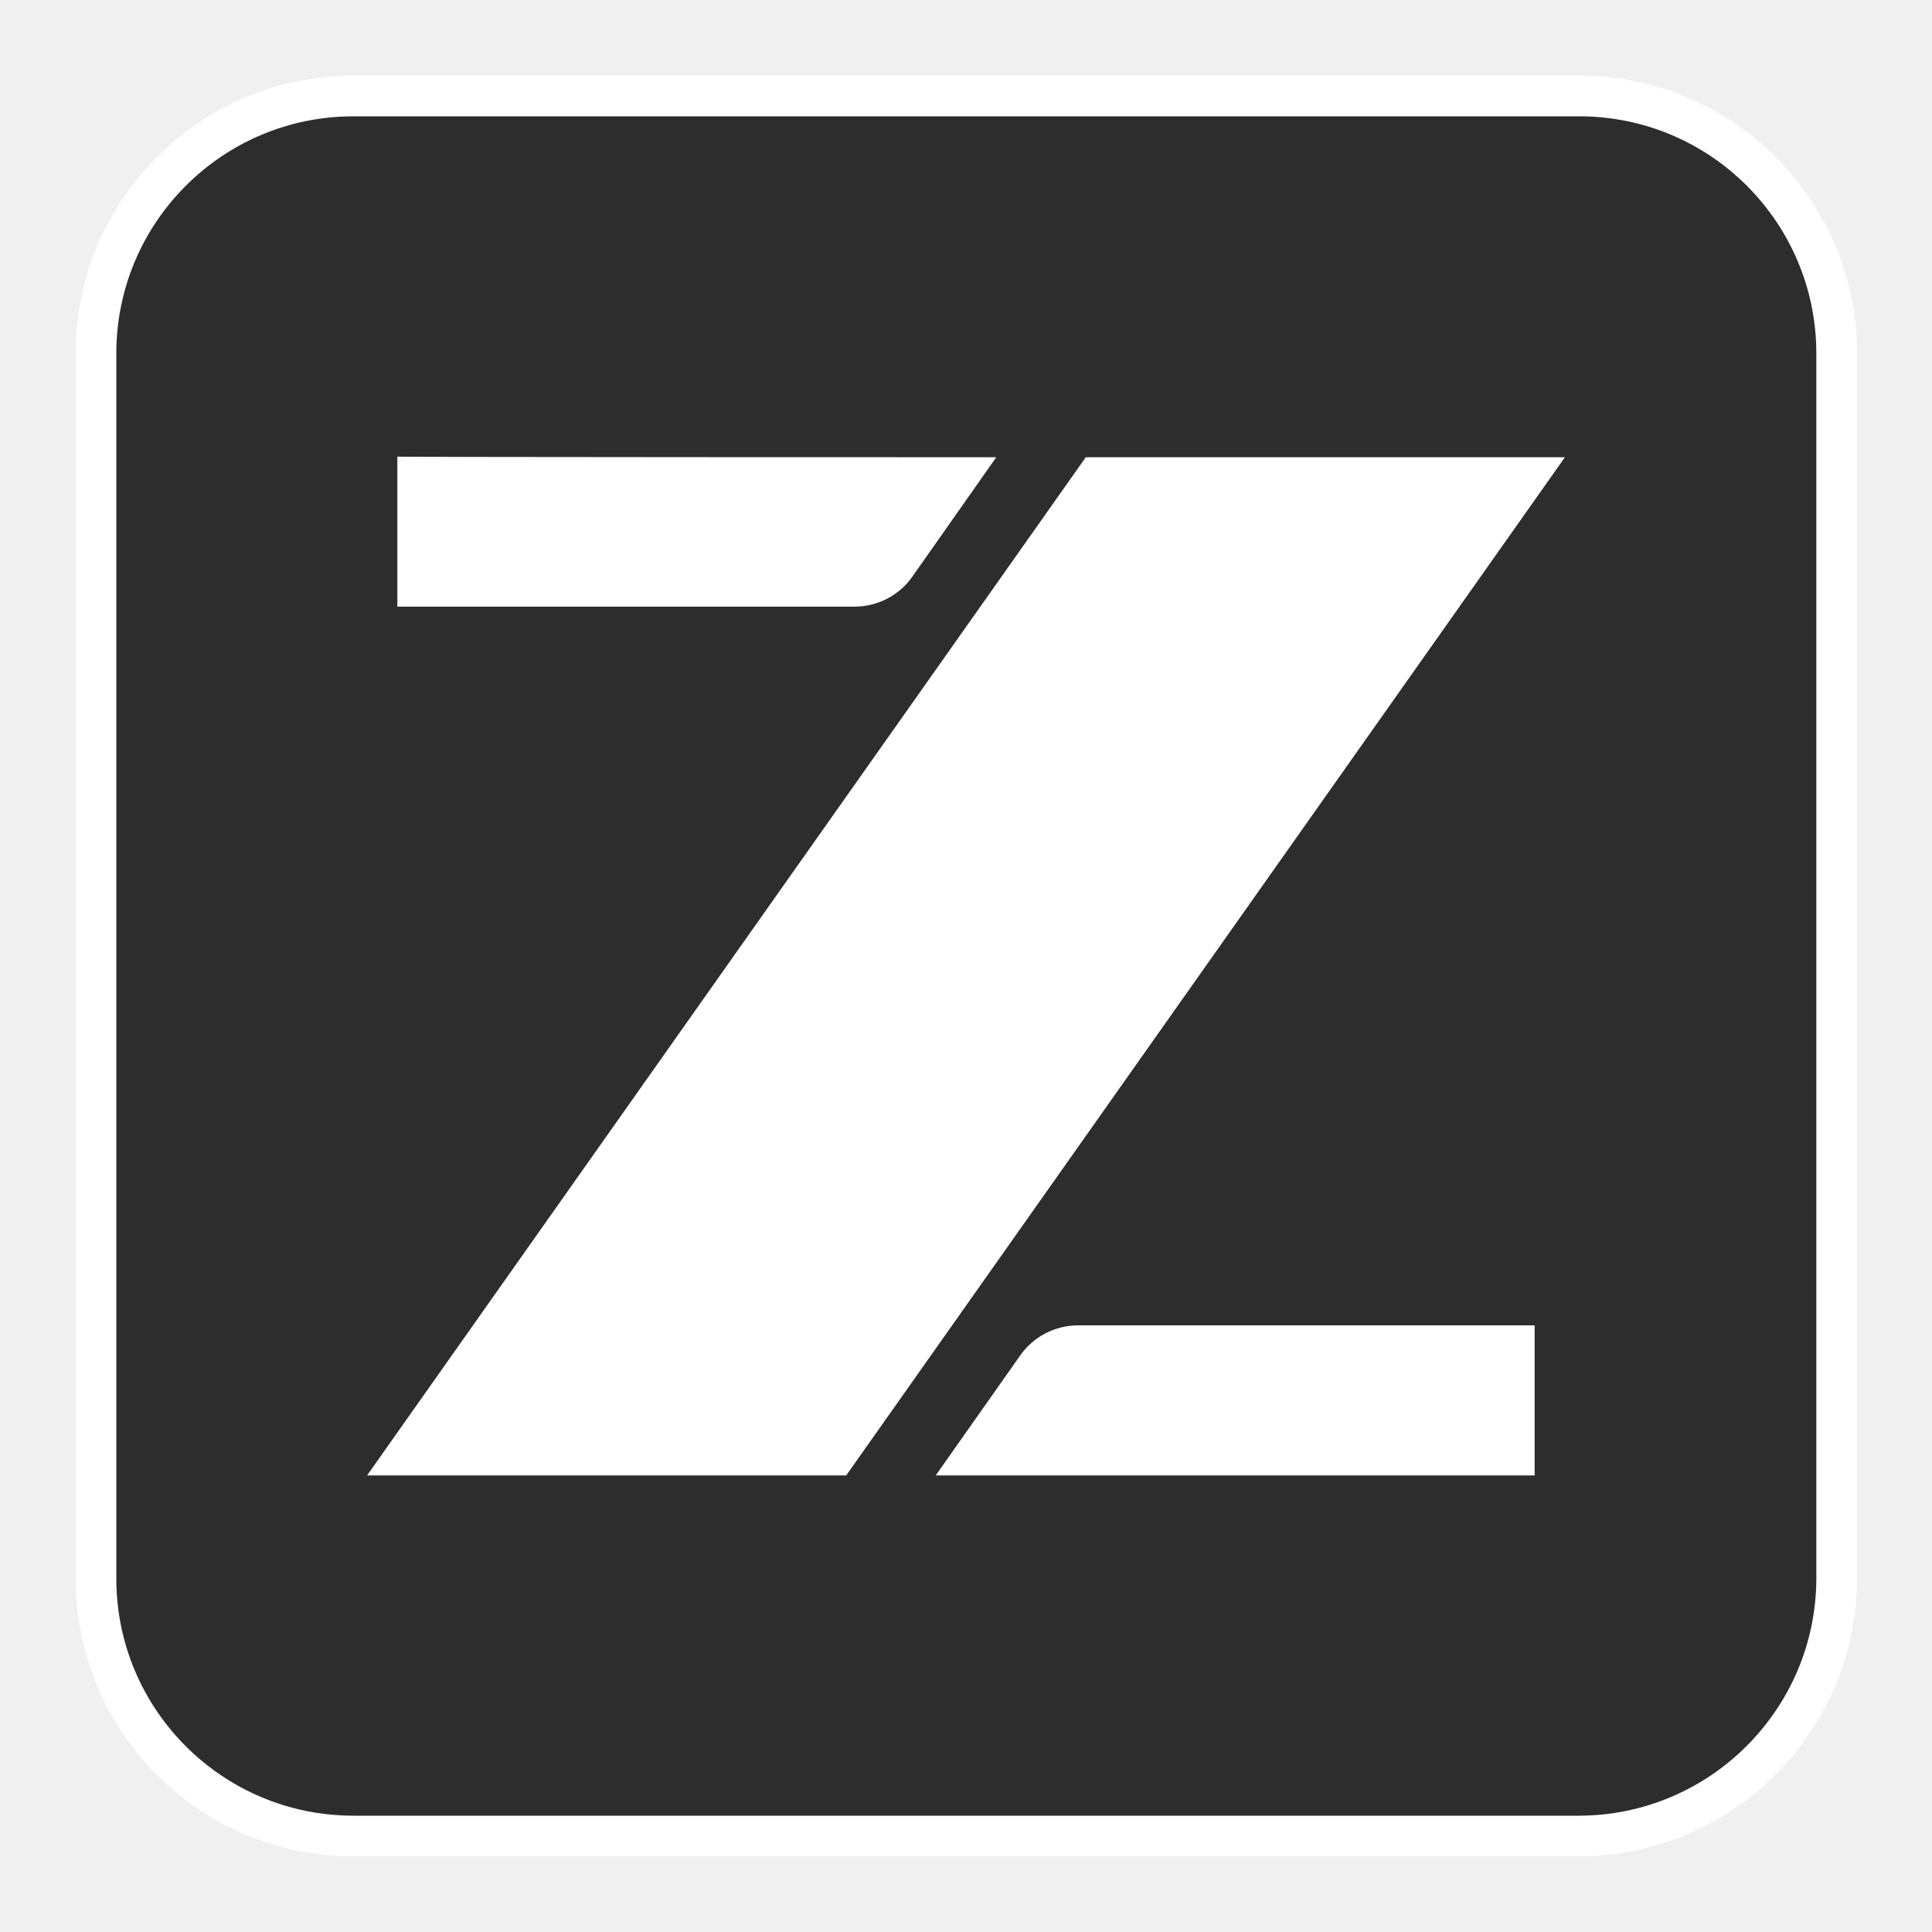
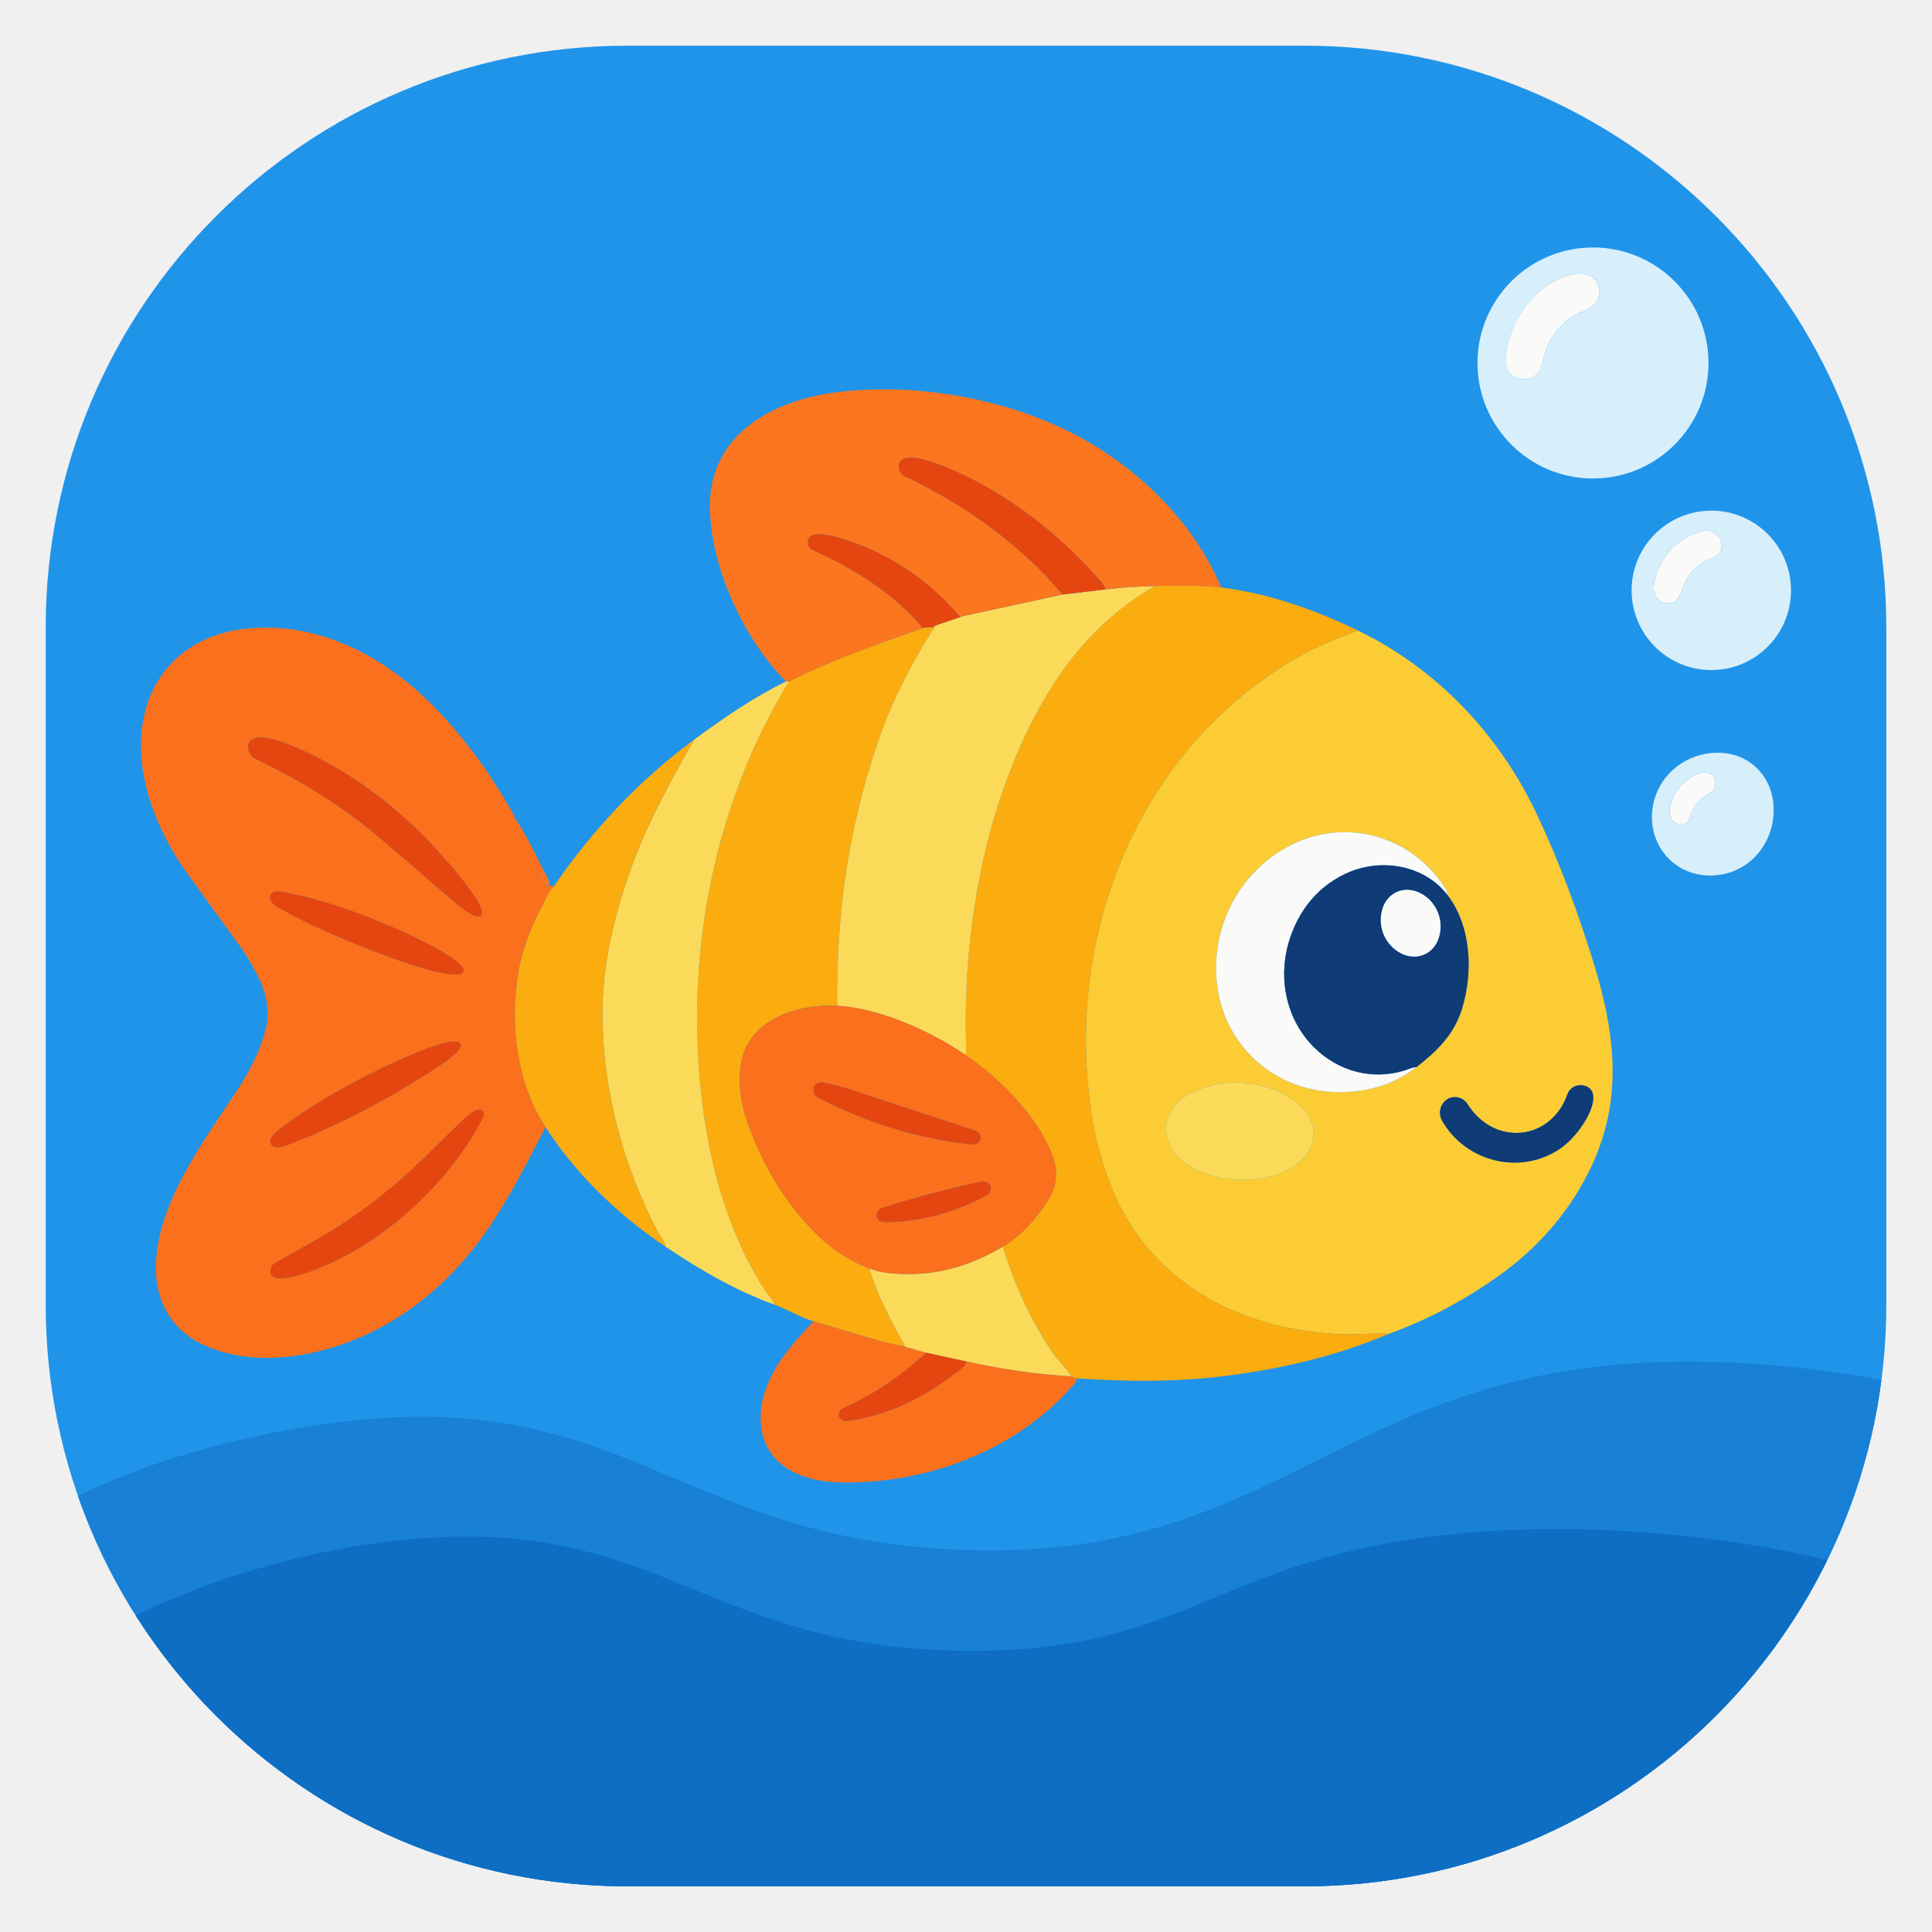
- <svg xmlns="http://www.w3.org/2000/svg" version="1.1" x="0px" y="0px" viewBox="0 0 30 30" style="enable-background:new 0 0 30 30;" xml:space="preserve">
+ <svg xmlns="http://www.w3.org/2000/svg" id="Layer_1" data-name="Layer 1" viewBox="0 0 1254 1254">
  <defs>
-     <style type="text/css">
-     .st194{fill:#2D2D2D;stroke:#FFFFFF;stroke-width:0.632;stroke-miterlimit:10;}
-     .st23{fill:#FFFFFF;}
+     <style>
+       .cls-1 {
+         fill: none;
+       }

-     .z-breathe {
-       animation: breathe 2.5s ease-in-out infinite;
-     }
+       .cls-2 {
+         fill: #fbac0e;
+       }

-     @keyframes breathe {
-       0%, 100% { opacity: 0.7; }
-       50% { opacity: 1; }
-     }
-   </style>
+       .cls-3 {
+         fill: #2094e9;
+       }
+ 
+       .cls-4 {
+         fill: #0e6ec4;
+       }
+ 
+       .cls-5 {
+         fill: #fb761e;
+       }
+ 
+       .cls-6 {
+         fill: #d7effa;
+       }
+ 
+       .cls-7 {
+         fill: #fb701c;
+       }
+ 
+       .cls-8 {
+         fill: #fbda59;
+       }
+ 
+       .cls-9 {
+         fill: #fafaf9;
+       }
+ 
+       .cls-10 {
+         fill: #fbcc34;
+       }
+ 
+       .cls-11 {
+         fill: #1880d7;
+       }
+ 
+       .cls-12 {
+         fill: #e5460f;
+       }
+ 
+       .cls-13 {
+         fill: #0f3b76;
+       }
+ 
+       .cls-14 {
+         clip-path: url(#clippath);
+       }
+     </style>
+     <clipPath id="clippath">
+       <rect class="cls-1" x="29.66" y="29.66" width="1194.69" height="1194.69" rx="377.69" ry="377.69" />
+     </clipPath>
  </defs>
+   <rect class="cls-3" x="29.66" y="29.66" width="1194.69" height="1194.69" rx="377.69" ry="377.69" />
+   <g class="cls-14">
+     <path class="cls-11" d="M-47.61,1066.85c30.45-95.72,193.34-137.4,284.26-145.52,171.3-15.29,209.01,77.39,385.79,84.6,207.66,8.48,246.2-115.71,456.85-121.94,169.39-5,396.4,67.94,419.63,179.47,40.08,192.5-516.89,629.94-1008.46,514.38-308.78-72.59-585.49-361.9-538.07-511Z" />
+     <path class="cls-4" d="M-7,1145.92c3.37-73.07,162.9-141.86,291.03-148.12,147.71-7.22,179.76,72.28,342.97,73.67,144.25,1.23,162.1-60.51,316.93-75.81,178.5-17.64,398.17,40.37,409.48,118.92,13.72,95.36-275.69,250.77-558.38,285.14C402.52,1447.46-12.54,1266.16-7,1145.92Z" />
+   </g>
  <g>
-     <path class="st194" d="M24.51,28.51H5.49c-2.21,0-4-1.79-4-4V5.49c0-2.21,1.79-4,4-4h19.03c2.21,0,4,1.79,4,4v19.03     C28.51,26.72,26.72,28.51,24.51,28.51z" />
-     <g class="z-breathe">
-       <path class="st23" d="M15.47,7.1l-1.3,1.85c-0.2,0.29-0.54,0.47-0.9,0.47h-7.1V7.09C6.16,7.1,15.47,7.1,15.47,7.1z" />
-       <polygon class="st23" points="24.3,7.1 13.14,22.91 5.7,22.91 16.86,7.1" />
-       <path class="st23" d="M14.53,22.91l1.31-1.86c0.2-0.29,0.54-0.47,0.9-0.47h7.09v2.33H14.53z" />
+     <g>
+       <g>
+         <path class="cls-6" d="M1108.93,235.6c0,41.41-33.57,74.97-74.97,74.97s-74.97-33.57-74.97-74.97,33.57-74.97,74.97-74.97,74.97,33.57,74.97,74.97ZM1001.37,234.39c2.77-14.44,12.99-27.52,26.18-32.31,7.31-2.66,11.53-7.61,10.21-15.36-1.03-6.05-7.19-10.28-14.31-9.13-25.72,4.18-44.16,29.53-46.24,55.14-.59,7.26,4.31,13.04,10.97,13.44s11.69-3.89,13.21-11.78Z" />
+         <path class="cls-9" d="M1001.37,234.39c-1.51,7.89-6.31,12.2-13.21,11.78s-11.56-6.18-10.97-13.44c2.08-25.61,20.52-50.96,46.24-55.14,7.12-1.16,13.28,3.08,14.31,9.13,1.32,7.76-2.9,12.71-10.21,15.36-13.19,4.79-23.41,17.87-26.18,32.31Z" />
+       </g>
+       <g>
+         <g>
+           <path class="cls-6" d="M1162.49,383.18c0,28.57-23.16,51.73-51.73,51.73s-51.73-23.16-51.73-51.73,23.16-51.73,51.73-51.73,51.73,23.16,51.73,51.73ZM1112.06,361.95c4.97-1.85,6.42-7.75,4.64-11.37-1.63-3.31-5.6-6.96-10.54-6.02-17.24,3.29-31.26,19.14-32.73,36.46-.45,5.32,3.28,9.5,7.08,10.19,15.64,2.83,5.12-19.42,31.55-29.25Z" />
+           <path class="cls-9" d="M1112.06,361.95c-26.44,9.83-15.91,32.09-31.55,29.25-3.8-.69-7.53-4.87-7.08-10.19,1.48-17.31,15.49-33.17,32.73-36.46,4.93-.94,8.9,2.72,10.54,6.02,1.79,3.62.33,9.52-4.64,11.37Z" />
+         </g>
+         <g>
+           <path class="cls-6" d="M1114.71,568.01c-24.75,2.78-44.08-16.48-42.38-40.56,1.58-22.4,20.52-38.99,42.89-38.87,18.58.09,33.13,12.9,35.6,31.31,3.09,23.06-12.1,45.43-36.11,48.13ZM1109.51,515.05c3.73-1.78,4.81-6.11,3.24-9.91-1.12-2.71-5.13-4.78-9.21-3.43-10.57,3.5-18.87,13.34-19.82,24.55-.38,4.55,1.72,7.83,5.72,8.61,10.75,2.1,4.18-12.25,20.06-19.82Z" />
+           <path class="cls-9" d="M1109.51,515.05c-15.89,7.57-9.31,21.92-20.06,19.82-4-.78-6.11-4.06-5.72-8.61.95-11.21,9.25-21.05,19.82-24.55,4.07-1.35,8.09.72,9.21,3.43,1.57,3.8.49,8.13-3.24,9.91Z" />
+         </g>
+       </g>
+     </g>
+     <g>
+       <g>
+         <path class="cls-7" d="M352.86,565.1c-.08,1.65-.71,3.22-2.1,4.95.43,2.91,3.18,4.47,5.74,4.04,0,.23.02.49-.02.72-.16,1.02-.22,2.3.87,2.79-9.37,17.46-17.98,34.55-21.17,55.36-5.13,33.49-.74,69.56,17.89,98.57-11.95,23.04-23.36,46.05-38.6,67.88-20.72,29.68-47.3,53.34-80.49,68.08-31.83,14.13-73.38,20.47-105.33,4.21-16.6-8.45-26.72-24-28.22-42.78-3.44-43.09,30.28-87.39,52.58-121.39,7.52-11.47,13.68-23.19,17.65-36.24,3.98-13.07,1.87-25.93-4.27-37.73-3.48-6.69-6.84-12.76-11.27-18.89l-34.46-47.66c-20.54-28.41-35.89-67.17-28.11-102.54,7.03-31.99,31.83-52.01,63.68-56.1,47.96-6.15,91.91,17.07,124.73,50.61,19.95,20.38,36.31,43.32,50.43,68.05,1.18,2.07,1.69,3.77,2.94,5.65,6.94,10.43,12.06,21.61,17.53,32.43ZM279.77,547.55c-21.01-22.02-44.68-40.68-71.64-54.83-8-4.2-44.62-22.84-47.01-9-.42,2.42.96,7.15,4.34,8.73,30.79,14.47,58.92,32.21,84.89,54.6l41.54,35.82c3.27,2.82,17.36,15.5,20.5,11.04,4.32-6.14-26.54-40-32.61-46.36ZM262.62,605.29c-24.2-11.04-48.67-20.04-74.81-25.58-3.39-.72-8.71-1.98-11.09-.14-3.72,2.88.08,7.31,3.31,9.15,21.96,12.5,44.73,21.93,68.48,30.92,8.05,3.05,47.96,17.74,52.1,11.27,4.02-6.27-31.86-22.83-37.99-25.62ZM188.55,742.48c33.4-13.21,64.36-29.56,93.98-48.97,3.91-2.57,19.94-12.59,15.9-16.52-6.26-6.09-55.13,18.29-64.54,23.23-19.22,10.11-37.28,20.7-54.21,34.15-2.66,2.11-6.31,6.63-2.97,9.32,2.55,2.05,7.87.36,11.83-1.21ZM210.44,821.7c42.09-17.94,82.3-55.88,103.07-96.36.91-1.78.46-3.96-.5-4.62-3.94-2.71-11.68,5.33-15.24,8.81l-20.88,20.41c-22.3,21.8-46.26,40.6-73.52,55.85l-24.81,13.88c-2.61,1.46-3.5,4.98-2.62,7.36,2.85,7.67,28.36-2.71,34.51-5.33Z" />
+         <path class="cls-5" d="M356.5,574.08c-2.56.43-5.32-1.14-5.74-4.04,1.39-1.73,2.02-3.3,2.1-4.95,1.46,2.88,3.64,5.59,3.64,8.99Z" />
+         <path class="cls-12" d="M279.77,547.55c6.07,6.36,36.92,40.22,32.61,46.36-3.14,4.46-17.23-8.21-20.5-11.04l-41.54-35.82c-25.96-22.39-54.09-40.13-84.89-54.6-3.37-1.59-4.76-6.31-4.34-8.73,2.39-13.84,39.01,4.8,47.01,9,26.97,14.15,50.63,32.81,71.64,54.83Z" />
+         <path class="cls-12" d="M210.44,821.7c-6.14,2.62-31.66,13-34.51,5.33-.88-2.37.02-5.9,2.62-7.36l24.81-13.88c27.27-15.26,51.22-34.05,73.52-55.85l20.88-20.41c3.56-3.48,11.31-11.52,15.24-8.81.96.66,1.42,2.84.5,4.62-20.77,40.48-60.98,78.42-103.07,96.36Z" />
+         <path class="cls-12" d="M188.55,742.48c-3.96,1.57-9.28,3.26-11.83,1.21-3.34-2.68.31-7.21,2.97-9.32,16.93-13.45,34.98-24.04,54.21-34.15,9.41-4.95,58.28-29.32,64.54-23.23,4.03,3.93-11.99,13.95-15.9,16.52-29.62,19.41-60.58,35.76-93.98,48.97Z" />
+         <path class="cls-12" d="M262.62,605.29c6.13,2.8,42.01,19.35,37.99,25.62-4.14,6.46-44.05-8.23-52.1-11.27-23.75-8.99-46.52-18.42-68.48-30.92-3.23-1.84-7.03-6.27-3.31-9.15,2.38-1.84,7.7-.58,11.09.14,26.14,5.54,50.61,14.54,74.81,25.58Z" />
+       </g>
+       <g>
+         <path class="cls-10" d="M901.34,865.8c-8.35-.78-17.39.42-26.57.26-65.24-1.11-127.14-31.26-152.73-93.97-7.21-17.66-11.75-35.04-14.33-54.18-15.03-111.27,29.47-225.75,126.36-286.43,15.36-9.62,30.95-16.21,47.32-22.19,51.18,24.72,91.7,67.36,116.23,119.42,14.61,31.02,26.32,62.67,36.49,95.48,13.99,45.13,19.62,87.89-.7,131.81-13.61,29.41-34.43,53.44-60.84,72.25-22.17,15.8-46.09,28.46-71.23,37.55ZM919.2,692.76c13.05-10.29,24.43-20.66,29.83-38.33,7.17-23.46,6-53.42-9.71-73.7.25-2.14-1.01-3.79-2.3-5.73-22.47-33.85-66.18-44.82-101.78-25.08-31.36,17.39-48.9,51.43-45.5,87.2,3.9,41.07,37.26,71.23,78.39,71.75,19.15.24,36.83-4.89,51.06-16.12ZM849.41,747.22c6.71-10.95,2.45-23.75-7.92-31.67-19.47-14.87-47.84-17.18-69.48-5.55-12.32,6.62-18.6,19.7-13.17,32.37,11.98,27.96,73.76,32.27,90.57,4.84ZM936.2,727.69c15.3,26.38,49.9,35.01,75.41,18.54,15.61-10.08,31.67-38.3,16.35-41.65-4.5-.98-9.07,1.19-10.79,6.16-5.31,15.35-19.46,25.93-36,24.48-12.21-1.07-22.21-8.45-28.54-18.47-3.12-4.94-9.29-5.9-13.46-3.11-4.13,2.76-6.1,8.64-2.96,14.05Z" />
+         <path class="cls-2" d="M792.71,381.36c31.21,3.87,60.62,14.37,88.69,27.92-16.38,5.98-31.96,12.57-47.32,22.19-96.89,60.68-141.39,175.17-126.36,286.43,2.59,19.15,7.12,36.52,14.33,54.18,25.59,62.71,87.49,92.86,152.73,93.97,9.18.16,18.22-1.04,26.57-.26-33.39,14.21-68.88,22.58-105.48,27.21-32.82,4.15-64.74,3.82-97.03,1.66-1.23-.08-2.41-1.12-3.5-1.31-3.22-5.64-8.38-9.7-12.29-15.54-14.24-21.29-24.98-44.51-32.07-68.69,12-7.09,22.05-18.58,29.43-30.21,5.6-8.83,6.35-18.52,3.06-27.9-9.03-25.73-34.62-51.12-56.78-66.25.43-1.95.42-3.88.34-6.61-2.08-75.34,12.32-157.17,50.04-223.02,17.97-31.37,41.71-57.25,72.61-74.77,14.2-.27,28.89-.76,43.04.99Z" />
+         <path class="cls-2" d="M606.59,406.76c-15.05,24.01-27.94,48.56-37.19,76.06-19.36,57.59-26.31,109.96-26.01,169.97-25.64-1.39-59.35,8.8-62.76,39.9-1.41,12.86.53,24.84,4.93,37.06,9.79,27.24,24.77,52.32,45.59,72.47,9.62,9.32,20.65,16.27,33.21,21.17,5.3,18.01,14.29,34.53,23.35,50.9-20.23-4.22-39.83-11.03-59.67-16.66-8.59-2.44-17-7.84-25.48-10.88-1.11-3.6-3.97-6.16-6.25-9.64-33.06-50.64-44.13-118.9-43.87-178.84.33-75.24,20.55-152.38,59.69-215.91,27.77-14.26,57.52-24.09,86.82-34.71,2.26-.82,5.38-.23,7.63-.9Z" />
+         <path class="cls-8" d="M512.14,442.37c-39.15,63.53-59.37,140.67-59.69,215.91-.26,59.94,10.81,128.2,43.87,178.84,2.28,3.49,5.14,6.05,6.25,9.64-25.24-9.06-48.79-22.91-70.88-37.79.01-3.56-2.85-5.68-4.71-9.27-22.09-42.57-35.13-89.5-35.91-137.91-.54-33.78,6.94-65.33,18.04-96.79,10.83-30.73,26.24-58.1,41.41-84.9,18.93-13.93,38.29-27.32,59.61-37.73h2.01Z" />
+         <path class="cls-2" d="M431.69,808.97c-30.27-20.39-57.7-46.43-77.61-77.45-18.62-29.02-23.01-65.08-17.89-98.57,3.19-20.81,11.8-37.9,21.17-55.36.63-.69,1.62-1.55,2.21-2.41,24.75-36.31,55.68-69.13,90.95-95.08-15.17,26.8-30.58,54.18-41.41,84.9-11.09,31.46-18.58,63.01-18.04,96.79.78,48.41,13.82,95.33,35.91,137.91,1.86,3.59,4.73,5.72,4.71,9.27Z" />
+         <path class="cls-5" d="M359.57,575.18c-.59.87-1.58,1.72-2.21,2.41-1.09-.5-1.03-1.77-.87-2.79,1.03.06,2.06.19,3.08.38Z" />
+         <path class="cls-8" d="M849.41,747.22c-16.81,27.43-78.59,23.12-90.57-4.84-5.43-12.67.85-25.75,13.17-32.37,21.64-11.63,50.01-9.32,69.48,5.55,10.37,7.92,14.63,20.71,7.92,31.67Z" />
+         <path class="cls-13" d="M936.2,727.69c-3.14-5.41-1.17-11.29,2.96-14.05,4.18-2.79,10.34-1.83,13.46,3.11,6.33,10.02,16.33,17.4,28.54,18.47,16.54,1.45,30.69-9.13,36-24.48,1.72-4.96,6.3-7.14,10.79-6.16,15.32,3.35-.74,31.57-16.35,41.65-25.51,16.47-60.11,7.84-75.41-18.54Z" />
+         <path class="cls-8" d="M749.67,380.38c-30.9,17.52-54.64,43.4-72.61,74.77-37.72,65.85-52.12,147.68-50.04,223.02.08,2.73.09,4.66-.34,6.61-22.05-15.23-55.72-30.48-83.29-31.97-.3-60.02,6.65-112.39,26.01-169.97,9.25-27.51,22.14-52.05,37.19-76.06-4.19.19,22.51-7.74,16.5-6.43l66.63-14.46,27.83-3.31c10.53-1.25,21.53-1.98,32.12-2.18Z" />
+         <path class="cls-8" d="M650.98,809.13c7.09,24.17,17.83,47.4,32.07,68.69,3.91,5.84,9.07,9.9,12.29,15.54-22.75-1.21-45.53-4.74-67.79-9.59l-26.44-5.75c-4.45-.97-8.93-2.79-13.38-3.71-9.06-16.37-18.05-32.9-23.35-50.9,8.16,3.18,18.67,3.65,27.89,3.5,20.9-.35,40.45-6.98,58.72-17.78Z" />
+         <g>
+           <path class="cls-5" d="M792.71,381.36c-14.14-1.75-28.84-1.26-43.04-.99-10.59.2-21.59.92-32.12,2.18-.5-1.48-1.1-2.98-2.5-4.58-21.65-24.79-46.47-45.89-75.19-62.23-8.86-5.04-50.5-26.82-55.94-15.44-1.32,2.77-.45,7.03,3.29,8.8,39.12,18.57,74.72,43.97,102.52,76.76l-66.63,14.46c-19.2-22.8-44.54-40.11-73.26-49.7-5.97-2-22.86-7.16-25.22-.69-.89,2.43.01,5.85,3.13,7.25,26.88,12.03,52.53,28.05,71.21,50.47-29.3,10.62-59.05,20.45-86.82,34.71h-2.01c-26.65-26.87-47.94-72.03-49.35-110.77-1.78-49.14,40.27-71.87,83.21-77.13,55.53-6.8,121.81,6.31,169.49,36.68,34.69,22.09,63.24,52.85,79.23,90.21Z" />
+           <path class="cls-12" d="M717.55,382.55l-27.83,3.31c-27.8-32.79-63.4-58.19-102.52-76.76-3.74-1.77-4.61-6.04-3.29-8.8,5.45-11.38,47.08,10.4,55.94,15.44,28.71,16.33,53.53,37.44,75.19,62.23,1.41,1.61,2,3.1,2.5,4.58Z" />
+           <path class="cls-12" d="M623.1,400.33c6-1.3-20.7,6.62-16.5,6.43-2.26.66-5.37.08-7.63.9-18.68-22.42-44.33-38.45-71.21-50.47-3.12-1.4-4.02-4.82-3.13-7.25,2.36-6.46,19.24-1.3,25.22.69,28.72,9.6,54.06,26.9,73.26,49.7Z" />
+         </g>
+         <g>
+           <path class="cls-7" d="M587.72,874.31c4.44.93,8.93,2.75,13.38,3.71-15.75,14.71-33.48,26.87-53.57,35.83-2.53,1.13-3.53,3.1-3.06,5.52.35,1.8,3.01,3.23,5.91,2.86,25.74-3.3,49.38-15.12,69.79-31,3.06-2.38,6.18-4.29,7.37-7.45,22.27,4.84,45.04,8.37,67.79,9.59,1.09.19,2.27,1.23,3.5,1.31.18,2.6-2.09,4.06-3.86,6.07-36.71,41.59-95.64,62.87-150.22,61.41-11.64-.31-22.53-2.52-32.17-8.06-21.47-12.35-22.76-37.58-13.12-58.39,6.94-14.98,17.72-26.5,28.57-38.05,19.85,5.63,39.44,12.44,59.67,16.66Z" />
+           <path class="cls-12" d="M627.54,883.77c-1.19,3.16-4.31,5.08-7.37,7.45-20.42,15.88-44.05,27.7-69.79,31-2.89.37-5.55-1.06-5.91-2.86-.48-2.42.52-4.4,3.06-5.52,20.09-8.96,37.81-21.12,53.57-35.83l26.44,5.75Z" />
+         </g>
+         <g>
+           <path class="cls-7" d="M543.4,652.8c27.57,1.49,61.23,16.74,83.29,31.97,22.16,15.12,47.75,40.52,56.78,66.25,3.29,9.38,2.54,19.07-3.06,27.9-7.38,11.63-17.42,23.13-29.43,30.21-18.28,10.8-37.82,17.43-58.72,17.78-9.21.15-19.72-.31-27.89-3.5-12.57-4.9-23.59-11.85-33.21-21.17-20.81-20.16-35.79-45.23-45.59-72.47-4.39-12.22-6.33-24.2-4.93-37.06,3.4-31.1,37.12-41.29,62.76-39.9ZM633.07,733.91l-79.97-26.39c-6.25-2.06-12.13-3.36-18.49-4.89-2.86-.68-5.79.62-6.41,3-.44,1.71-.15,5.34,2.52,6.72,31.05,16.04,65.03,26.93,99.99,30.46,2.81.28,5.31-1.68,5.66-3.18.43-1.83-.33-4.74-3.31-5.72ZM640.37,775.9c2.85-1.56,3.19-5.13,2.18-6.77-.85-1.37-3.76-2.81-6.11-2.26-21.58,5.12-42.71,10.24-63.64,17.06-2.68.87-4.11,3.53-3.82,5.63s2.76,3.75,5.69,3.71c22.91-.28,45.36-6.25,65.71-17.37Z" />
+           <path class="cls-12" d="M633.07,733.91c2.98.98,3.73,3.89,3.31,5.72-.35,1.51-2.85,3.47-5.66,3.18-34.96-3.54-68.94-14.43-99.99-30.46-2.67-1.38-2.97-5.01-2.52-6.72.62-2.37,3.55-3.68,6.41-3,6.36,1.52,12.24,2.83,18.49,4.89l79.97,26.39Z" />
+           <path class="cls-12" d="M640.37,775.9c-20.35,11.12-42.8,17.09-65.71,17.37-2.93.04-5.4-1.63-5.69-3.71s1.14-4.75,3.82-5.63c20.93-6.82,42.06-11.94,63.64-17.06,2.35-.56,5.26.88,6.11,2.26,1.02,1.64.67,5.21-2.18,6.77Z" />
+         </g>
+         <g>
+           <path class="cls-9" d="M939.32,580.73c-14.62-18.88-41.5-23.64-62.89-14.96-20.41,8.28-34.08,25.33-40.07,46.18-6.96,24.19-1.14,50.35,16.69,67.97,15.84,15.65,38.09,21.42,59,14.75,2.7-.86,4.77-2.12,7.15-1.92-14.23,11.23-31.91,16.36-51.06,16.12-41.13-.53-74.49-30.68-78.39-71.75-3.4-35.77,14.14-69.81,45.5-87.2,35.6-19.73,79.31-8.77,101.78,25.08,1.29,1.94,2.54,3.59,2.3,5.73Z" />
+           <g>
+             <path class="cls-13" d="M939.32,580.73c15.71,20.28,16.87,50.24,9.71,73.7-5.4,17.67-16.78,28.04-29.83,38.33-2.38-.2-4.44,1.06-7.15,1.92-20.92,6.67-43.16.9-59-14.75-17.83-17.62-23.64-43.78-16.69-67.97,6-20.85,19.66-37.9,40.07-46.18,21.39-8.68,48.27-3.92,62.89,14.96ZM933.4,610c4.79-12.17-1.29-25.97-12.74-30.87-9.58-4.1-19.61.14-23.04,9.85-4.09,11.59,1.05,24.45,12,29.93,9.03,4.52,19.78,1.24,23.78-8.91Z" />
+             <path class="cls-9" d="M933.4,610c-4,10.15-14.75,13.43-23.78,8.91-10.96-5.48-16.1-18.34-12-29.93,3.43-9.71,13.46-13.95,23.04-9.85,11.45,4.9,17.53,18.7,12.74,30.87Z" />
+           </g>
+         </g>
+       </g>
    </g>
  </g>
</svg>
